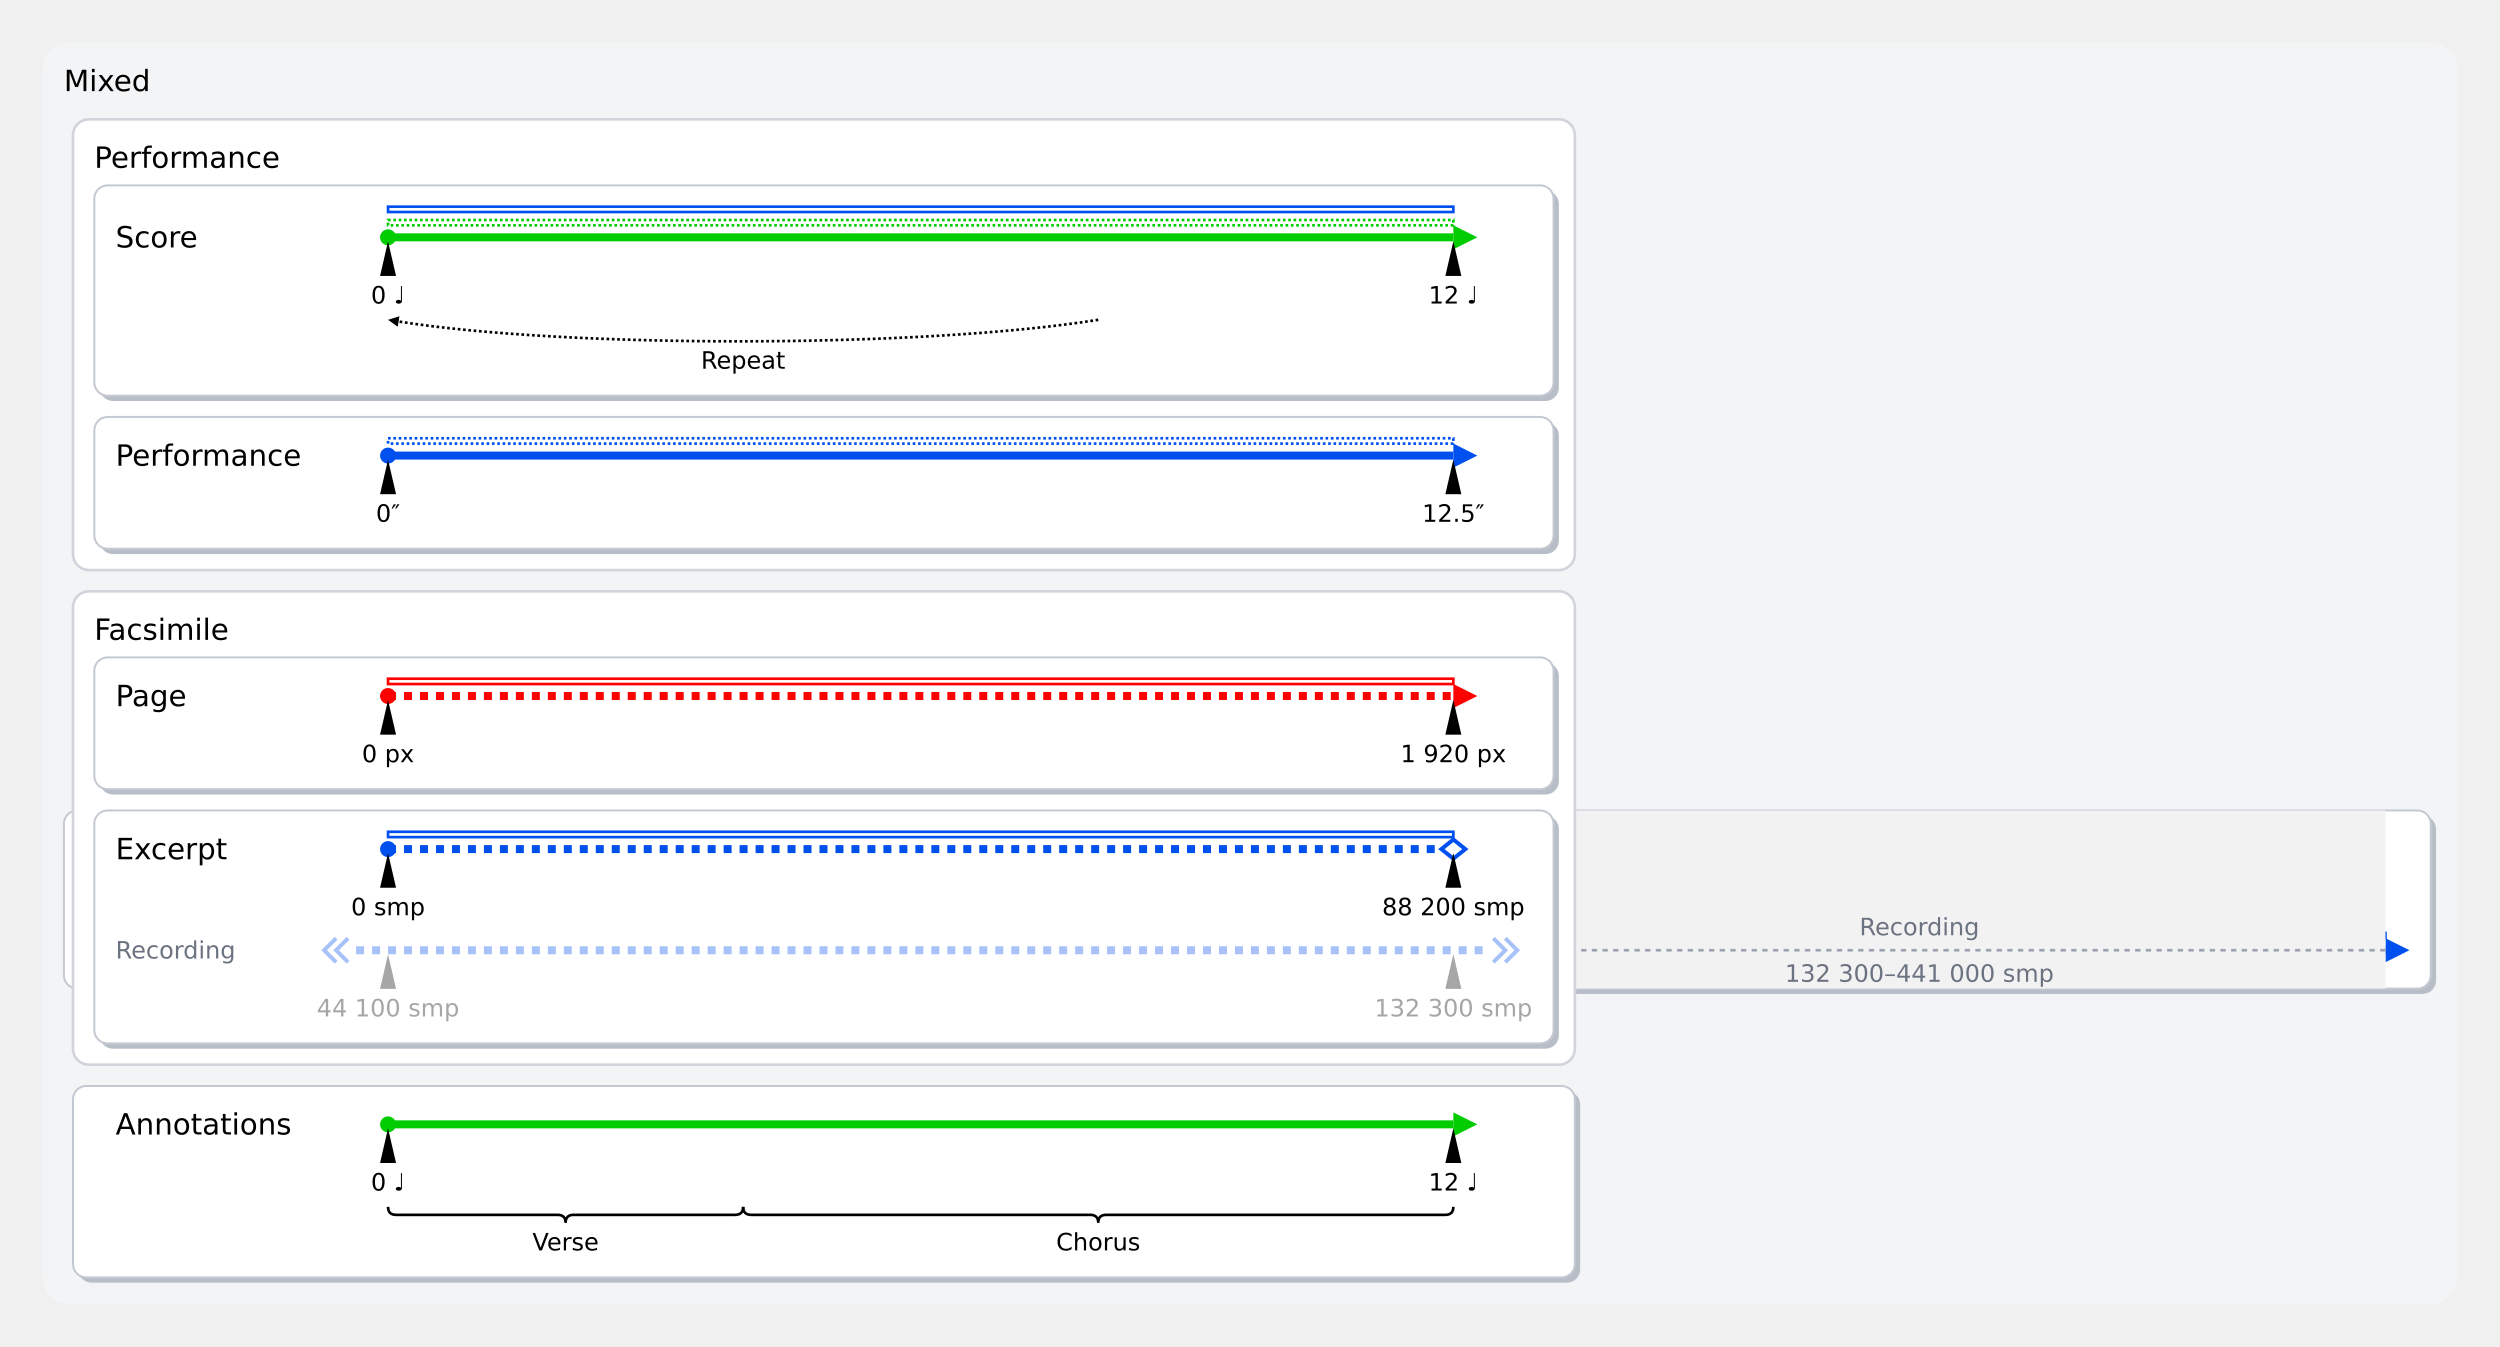
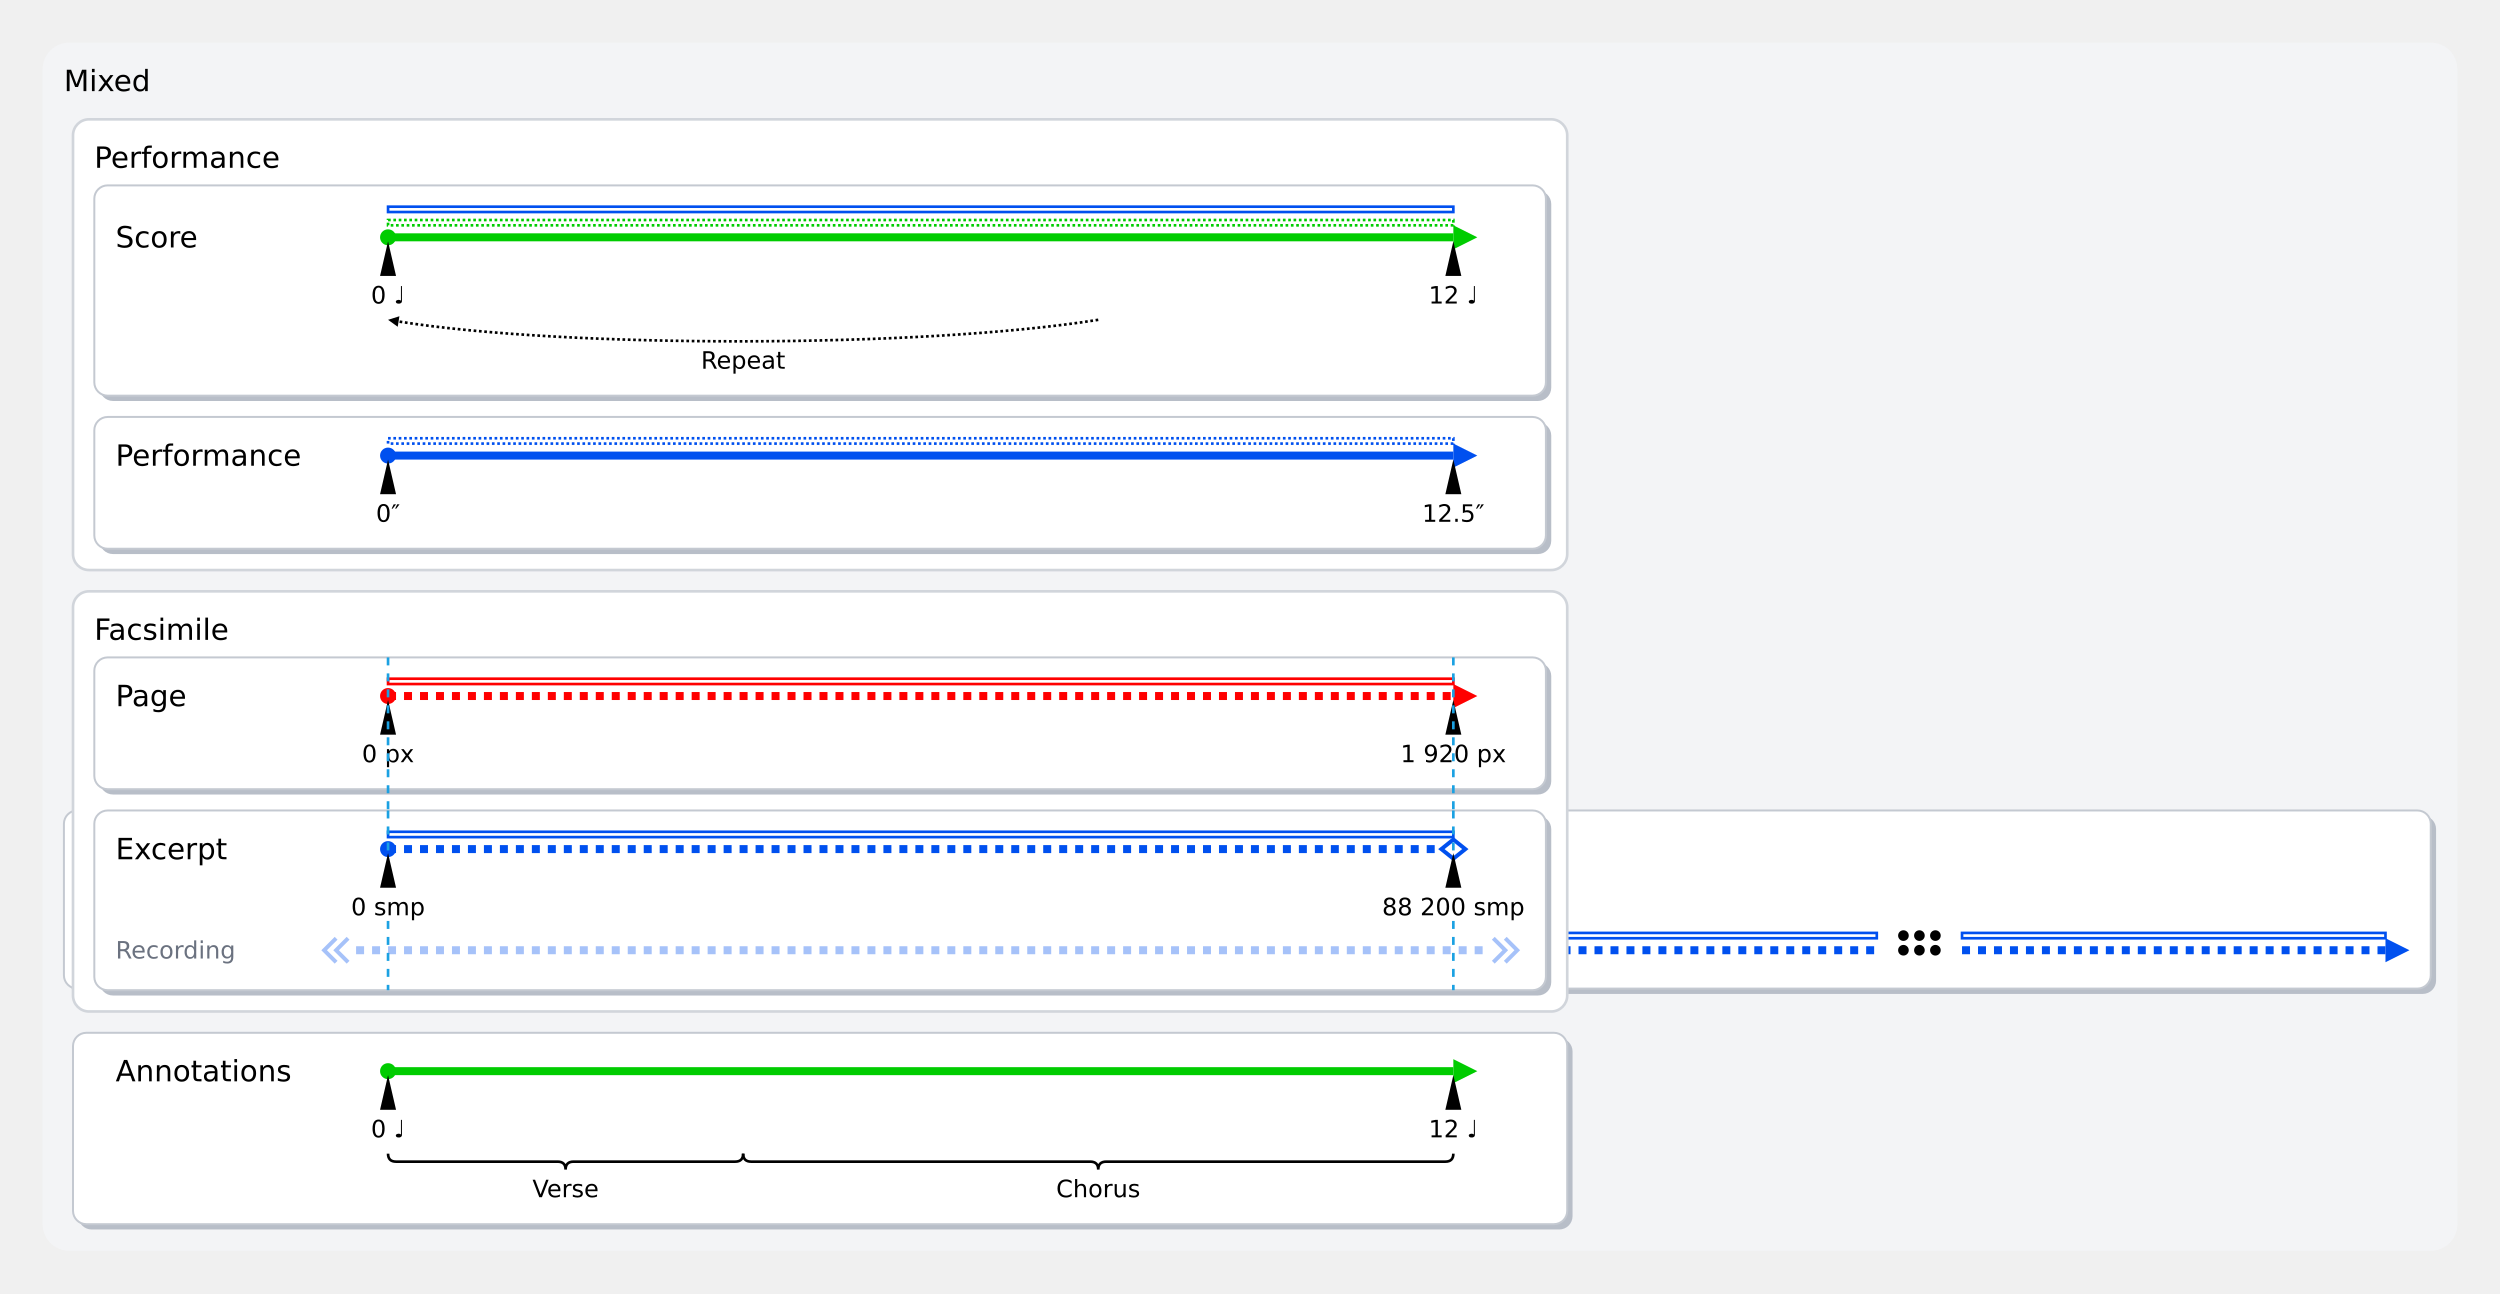
- <svg xmlns="http://www.w3.org/2000/svg" width="938.704" height="505.629" viewBox="0 0 938.704 505.629" font-family="DejaVu Sans, Noto Music" text-rendering="geometricPrecision" style="font-kerning:none;font-variant-ligatures:none">
+ <svg xmlns="http://www.w3.org/2000/svg" width="938.704" height="485.652" viewBox="0 0 938.704 485.652" font-family="DejaVu Sans, Noto Music" text-rendering="geometricPrecision" style="font-kerning:none;font-variant-ligatures:none">
  <g transform="translate(16 16)">
-     <rect x="0" y="0" width="906.704" height="473.629" rx="10" fill="#F3F4F6" />
+     <rect x="0" y="0" width="906.704" height="453.652" rx="10" fill="#F3F4F6" />
    <text data-part="name" x="8" y="18.21" text-anchor="start" font-size="11" fill="#000000">Mixed</text>
    <rect data-id="recording" data-part="card" x="10" y="290.32" width="888.704" height="66.879" rx="5" fill="#B8BEC8" />
    <rect data-id="recording" data-part="card" x="8" y="288.32" width="888.704" height="66.879" rx="5" fill="#FFFFFF" stroke="#C4C9D1" stroke-width="0.75" />
-     <polygon data-id="cmap_5" points="79.704,334.297 879.704,334.297 879.704,336.297 79.704,336.297" fill="none" stroke="#0050EF" stroke-width="1" />
+     <polygon data-id="cmap_5" points="79.704,334.297 88.701,334.297 88.701,336.297 79.704,336.297" fill="none" stroke="#0050EF" stroke-width="1" />
+     <polygon data-id="cmap_5" points="120.706,334.297 688.701,334.297 688.701,336.297 120.706,336.297" fill="none" stroke="#0050EF" stroke-width="1" />
+     <polygon data-id="cmap_5" points="720.706,334.297 879.704,334.297 879.704,336.297 720.706,336.297" fill="none" stroke="#0050EF" stroke-width="1" />
    <polygon data-id="cmap_6" points="129.704,296.82 529.704,296.82 529.704,298.82 129.704,298.82" fill="none" stroke="#0050EF" stroke-width="1" />
-     <line data-id="recording" x1="79.704" y1="340.797" x2="879.704" y2="340.797" stroke="#0050EF" stroke-width="3" stroke-dasharray="3 3" />
+     <line data-id="recording" x1="79.704" y1="340.797" x2="88.701" y2="340.797" stroke="#0050EF" stroke-width="3" stroke-dasharray="3 3" />
+     <line data-id="recording" x1="120.706" y1="340.797" x2="688.701" y2="340.797" stroke="#0050EF" stroke-width="3" stroke-dasharray="3 3" />
+     <line data-id="recording" x1="720.706" y1="340.797" x2="879.704" y2="340.797" stroke="#0050EF" stroke-width="3" stroke-dasharray="3 3" />
    <circle data-id="recording" cx="79.704" cy="340.797" r="3" fill="#0050EF" />
    <polygon data-id="recording" points="888.704,340.797 879.704,336.297 879.704,345.297" fill="#0050EF" />
    <line data-id="excerpt" x1="129.704" y1="303.32" x2="525.204" y2="303.32" stroke="#0050EF" stroke-width="3" stroke-dasharray="3 3" />
    <circle data-id="excerpt" cx="129.704" cy="303.32" r="3" fill="#0050EF" />
    <polygon data-id="excerpt" points="525.204,303.32 529.704,299.72 534.204,303.32 529.704,306.92" fill="none" stroke="#0050EF" stroke-width="1.5" />
    <polygon data-id="timestamp_3" points="129.704,304.82 126.704,317.82 132.704,317.82" fill="#000000" />
    <polygon data-id="timestamp_4" points="529.704,304.82 526.704,317.82 532.704,317.82" fill="#000000" />
    <text data-id="excerpt" data-part="name" x="16" y="307.128" text-anchor="start" font-size="11" fill="#000000">Excerpt</text>
    <text data-id="recording" data-part="name" x="16" y="344.605" text-anchor="start" font-size="11" fill="#000000">Recording</text>
    <text data-id="timestamp_3" data-part="coordinate" x="129.704" y="328.174" text-anchor="middle" font-size="9" fill="#000000">0 smp</text>
    <text data-id="timestamp_4" data-part="coordinate" x="529.704" y="328.174" text-anchor="middle" font-size="9" fill="#000000">88 200 smp</text>
-     <rect data-id="recording" data-part="elision" x="79.704" y="288.32" width="50" height="66.879" fill="#F2F2F2" />
-     <line data-id="recording" data-part="elision" x1="79.704" y1="340.797" x2="129.704" y2="340.797" stroke="#9CA3AF" stroke-width="1" stroke-dasharray="2 2" />
-     <rect data-id="recording" data-part="elision" x="529.704" y="288.32" width="350" height="66.879" fill="#F2F2F2" />
-     <line data-id="recording" data-part="elision" x1="529.704" y1="340.797" x2="879.704" y2="340.797" stroke="#9CA3AF" stroke-width="1" stroke-dasharray="2 2" />
-     <text data-id="recording" data-part="elision name" x="104.704" y="335.174" text-anchor="middle" font-size="9" fill="#6B7280">Recording</text>
-     <text data-id="recording" data-part="elision coordinate" x="104.704" y="352.651" text-anchor="middle" font-size="9" fill="#6B7280">0–44 10…</text>
-     <text data-id="recording" data-part="elision name" x="704.704" y="335.174" text-anchor="middle" font-size="9" fill="#6B7280">Recording</text>
-     <text data-id="recording" data-part="elision coordinate" x="704.704" y="352.651" text-anchor="middle" font-size="9" fill="#6B7280">132 300–441 000 smp</text>
-     <rect data-id="group_1" x="11.412" y="28.805" width="563.915" height="169.234" rx="6" fill="#FFFFFF" stroke="#D1D5DB" stroke-width="1" />
+     <line data-id="timestamp_3" data-part="line" x1="129.704" y1="288.32" x2="129.704" y2="304.82" stroke="#1BA1E2" stroke-width="1" stroke-dasharray="3 3" />
+     <line data-id="timestamp_3" data-part="line" x1="129.704" y1="330.297" x2="129.704" y2="355.199" stroke="#1BA1E2" stroke-width="1" stroke-dasharray="3 3" />
+     <line data-id="timestamp_4" data-part="line" x1="529.704" y1="288.32" x2="529.704" y2="304.82" stroke="#1BA1E2" stroke-width="1" stroke-dasharray="3 3" />
+     <line data-id="timestamp_4" data-part="line" x1="529.704" y1="330.297" x2="529.704" y2="355.199" stroke="#1BA1E2" stroke-width="1" stroke-dasharray="3 3" />
+     <circle data-id="recording" data-part="elision ellipsis" cx="98.704" cy="340.797" r="2" fill="#000000" />
+     <circle data-id="recording" data-part="elision ellipsis" cx="104.704" cy="340.797" r="2" fill="#000000" />
+     <circle data-id="recording" data-part="elision ellipsis" cx="110.704" cy="340.797" r="2" fill="#000000" />
+     <circle data-id="recording" data-part="elision ellipsis" cx="98.704" cy="335.297" r="2" fill="#000000" />
+     <circle data-id="recording" data-part="elision ellipsis" cx="104.704" cy="335.297" r="2" fill="#000000" />
+     <circle data-id="recording" data-part="elision ellipsis" cx="110.704" cy="335.297" r="2" fill="#000000" />
+     <circle data-id="recording" data-part="elision ellipsis" cx="698.704" cy="340.797" r="2" fill="#000000" />
+     <circle data-id="recording" data-part="elision ellipsis" cx="704.704" cy="340.797" r="2" fill="#000000" />
+     <circle data-id="recording" data-part="elision ellipsis" cx="710.704" cy="340.797" r="2" fill="#000000" />
+     <circle data-id="recording" data-part="elision ellipsis" cx="698.704" cy="335.297" r="2" fill="#000000" />
+     <circle data-id="recording" data-part="elision ellipsis" cx="704.704" cy="335.297" r="2" fill="#000000" />
+     <circle data-id="recording" data-part="elision ellipsis" cx="710.704" cy="335.297" r="2" fill="#000000" />
+     <rect data-id="group_1" x="11.412" y="28.805" width="561.052" height="169.234" rx="6" fill="#FFFFFF" stroke="#D1D5DB" stroke-width="1" />
    <text data-id="group_1" data-part="name" x="19.412" y="47.015" text-anchor="start" font-size="11" fill="#000000">Performance</text>
-     <rect data-id="score" data-part="card" x="21.412" y="55.609" width="547.915" height="78.953" rx="5" fill="#B8BEC8" />
-     <rect data-id="score" data-part="card" x="19.412" y="53.609" width="547.915" height="78.953" rx="5" fill="#FFFFFF" stroke="#C4C9D1" stroke-width="0.75" />
+     <rect data-id="score" data-part="card" x="21.412" y="55.609" width="545.052" height="78.953" rx="5" fill="#B8BEC8" />
+     <rect data-id="score" data-part="card" x="19.412" y="53.609" width="545.052" height="78.953" rx="5" fill="#FFFFFF" stroke="#C4C9D1" stroke-width="0.75" />
    <polygon data-id="cmap_1" points="129.704,66.609 529.704,66.609 529.704,68.609 129.704,68.609" fill="none" stroke="#00CC00" stroke-width="1" stroke-dasharray="1 1" />
    <polygon data-id="cmap_2" points="129.704,61.609 529.704,61.609 529.704,63.609 129.704,63.609" fill="none" stroke="#0050EF" stroke-width="1" />
    <path data-id="jump_from_1" d="M396.37 104.086C329.704 114.753 196.37 114.753 133.653 104.718" fill="none" stroke="#000000" stroke-width="1" stroke-dasharray="1 1" />
    <polygon data-id="jump_from_1" points="129.704,104.086 133.337,106.693 133.969,102.743" fill="#000000" />
    <line data-id="score" x1="129.704" y1="73.109" x2="529.704" y2="73.109" stroke="#00CC00" stroke-width="3" />
    <circle data-id="score" cx="129.704" cy="73.109" r="3" fill="#00CC00" />
    <polygon data-id="score" points="538.704,73.109 529.704,68.609 529.704,77.609" fill="#00CC00" />
    <polygon data-id="timestamp_9" points="129.704,74.609 126.704,87.609 132.704,87.609" fill="#000000" />
    <polygon data-id="timestamp_10" points="529.704,74.609 526.704,87.609 532.704,87.609" fill="#000000" />
    <text data-id="score" data-part="name" x="27.412" y="76.918" text-anchor="start" font-size="11" fill="#000000">Score</text>
    <text data-id="timestamp_9" data-part="coordinate" x="129.704" y="97.963" text-anchor="middle" font-size="9" fill="#000000">0 ♩</text>
    <text data-id="timestamp_10" data-part="coordinate" x="529.704" y="97.963" text-anchor="middle" font-size="9" fill="#000000">12 ♩</text>
    <text data-id="jump_from_1" data-part="label" x="263.037" y="122.44" text-anchor="middle" font-size="9" fill="#000000">Repeat</text>
-     <rect data-id="performance" data-part="card" x="21.412" y="142.562" width="547.915" height="49.477" rx="5" fill="#B8BEC8" />
-     <rect data-id="performance" data-part="card" x="19.412" y="140.562" width="547.915" height="49.477" rx="5" fill="#FFFFFF" stroke="#C4C9D1" stroke-width="0.75" />
+     <rect data-id="performance" data-part="card" x="21.412" y="142.562" width="545.052" height="49.477" rx="5" fill="#B8BEC8" />
+     <rect data-id="performance" data-part="card" x="19.412" y="140.562" width="545.052" height="49.477" rx="5" fill="#FFFFFF" stroke="#C4C9D1" stroke-width="0.75" />
    <polygon data-id="cmap_3" points="129.704,148.562 529.704,148.562 529.704,150.562 129.704,150.562" fill="none" stroke="#0050EF" stroke-width="1" stroke-dasharray="1 1" />
    <line data-id="performance" x1="129.704" y1="155.062" x2="529.704" y2="155.062" stroke="#0050EF" stroke-width="3" />
    <circle data-id="performance" cx="129.704" cy="155.062" r="3" fill="#0050EF" />
    <polygon data-id="performance" points="538.704,155.062 529.704,150.562 529.704,159.562" fill="#0050EF" />
    <polygon data-id="timestamp_7" points="129.704,156.562 126.704,169.562 132.704,169.562" fill="#000000" />
    <polygon data-id="timestamp_8" points="529.704,156.562 526.704,169.562 532.704,169.562" fill="#000000" />
    <text data-id="performance" data-part="name" x="27.412" y="158.871" text-anchor="start" font-size="11" fill="#000000">Performance</text>
    <text data-id="timestamp_7" data-part="coordinate" x="129.704" y="179.917" text-anchor="middle" font-size="9" fill="#000000">0″</text>
    <text data-id="timestamp_8" data-part="coordinate" x="529.704" y="179.917" text-anchor="middle" font-size="9" fill="#000000">12.5″</text>
-     <rect data-id="group_2" x="11.412" y="206.039" width="563.915" height="177.734" rx="6" fill="#FFFFFF" stroke="#D1D5DB" stroke-width="1" />
+     <rect data-id="group_2" x="11.412" y="206.039" width="561.052" height="157.758" rx="6" fill="#FFFFFF" stroke="#D1D5DB" stroke-width="1" />
    <text data-id="group_2" data-part="name" x="19.412" y="224.25" text-anchor="start" font-size="11" fill="#000000">Facsimile</text>
-     <rect data-id="page" data-part="card" x="21.412" y="232.844" width="547.915" height="49.477" rx="5" fill="#B8BEC8" />
-     <rect data-id="page" data-part="card" x="19.412" y="230.844" width="547.915" height="49.477" rx="5" fill="#FFFFFF" stroke="#C4C9D1" stroke-width="0.75" />
+     <rect data-id="page" data-part="card" x="21.412" y="232.844" width="545.052" height="49.477" rx="5" fill="#B8BEC8" />
+     <rect data-id="page" data-part="card" x="19.412" y="230.844" width="545.052" height="49.477" rx="5" fill="#FFFFFF" stroke="#C4C9D1" stroke-width="0.75" />
    <polygon data-id="cmap_4" points="129.704,238.844 529.704,238.844 529.704,240.844 129.704,240.844" fill="none" stroke="#FF0000" stroke-width="1" />
    <line data-id="page" x1="129.704" y1="245.344" x2="529.704" y2="245.344" stroke="#FF0000" stroke-width="3" stroke-dasharray="3 3" />
    <circle data-id="page" cx="129.704" cy="245.344" r="3" fill="#FF0000" />
    <polygon data-id="page" points="538.704,245.344 529.704,240.844 529.704,249.844" fill="#FF0000" />
    <polygon data-id="timestamp_5" points="129.704,246.844 126.704,259.844 132.704,259.844" fill="#000000" />
    <polygon data-id="timestamp_6" points="529.704,246.844 526.704,259.844 532.704,259.844" fill="#000000" />
    <text data-id="page" data-part="name" x="27.412" y="249.152" text-anchor="start" font-size="11" fill="#000000">Page</text>
    <text data-id="timestamp_5" data-part="coordinate" x="129.704" y="270.198" text-anchor="middle" font-size="9" fill="#000000">0 px</text>
    <text data-id="timestamp_6" data-part="coordinate" x="529.704" y="270.198" text-anchor="middle" font-size="9" fill="#000000">1 920 px</text>
-     <rect data-id="excerpt" data-part="card" x="21.412" y="290.32" width="547.915" height="87.453" rx="5" fill="#B8BEC8" />
-     <rect data-id="excerpt" data-part="card" x="19.412" y="288.32" width="547.915" height="87.453" rx="5" fill="#FFFFFF" stroke="#C4C9D1" stroke-width="0.75" />
+     <rect data-id="excerpt" data-part="card" x="21.412" y="290.32" width="545.052" height="67.477" rx="5" fill="#B8BEC8" />
+     <rect data-id="excerpt" data-part="card" x="19.412" y="288.32" width="545.052" height="67.477" rx="5" fill="#FFFFFF" stroke="#C4C9D1" stroke-width="0.75" />
    <polygon data-id="cmap_6" points="129.704,296.32 529.704,296.32 529.704,298.32 129.704,298.32" fill="none" stroke="#0050EF" stroke-width="1" />
    <line data-id="recording" x1="117.704" y1="340.797" x2="541.704" y2="340.797" stroke="#0050EF" stroke-width="3" stroke-dasharray="3 3" opacity="0.35" />
    <polyline data-id="recording" points="114.704,336.297 110.204,340.797 114.704,345.297" fill="none" stroke="#0050EF" stroke-width="1.5" opacity="0.35" />
    <polyline data-id="recording" points="110.204,336.297 105.704,340.797 110.204,345.297" fill="none" stroke="#0050EF" stroke-width="1.5" opacity="0.35" />
    <polyline data-id="recording" points="544.704,336.297 549.204,340.797 544.704,345.297" fill="none" stroke="#0050EF" stroke-width="1.5" opacity="0.35" />
    <polyline data-id="recording" points="549.204,336.297 553.704,340.797 549.204,345.297" fill="none" stroke="#0050EF" stroke-width="1.5" opacity="0.35" />
    <line data-id="excerpt" x1="129.704" y1="302.82" x2="525.204" y2="302.82" stroke="#0050EF" stroke-width="3" stroke-dasharray="3 3" />
    <circle data-id="excerpt" cx="129.704" cy="302.82" r="3" fill="#0050EF" />
    <polygon data-id="excerpt" points="525.204,302.82 529.704,299.22 534.204,302.82 529.704,306.42" fill="none" stroke="#0050EF" stroke-width="1.5" />
-     <polygon data-id="excerpt" data-part="start" points="129.704,342.297 126.704,355.297 132.704,355.297" fill="#000000" opacity="0.35" />
-     <polygon data-id="excerpt" data-part="end" points="529.704,342.297 526.704,355.297 532.704,355.297" fill="#000000" opacity="0.35" />
    <polygon data-id="timestamp_3" points="129.704,304.32 126.704,317.32 132.704,317.32" fill="#000000" />
    <polygon data-id="timestamp_4" points="529.704,304.32 526.704,317.32 532.704,317.32" fill="#000000" />
    <text data-id="recording" data-part="name" x="27.412" y="343.913" text-anchor="start" font-size="9" fill="#6B7280">Recording</text>
    <text data-id="excerpt" data-part="name" x="27.412" y="306.628" text-anchor="start" font-size="11" fill="#000000">Excerpt</text>
-     <text data-id="excerpt" data-part="start label" x="129.704" y="365.651" text-anchor="middle" font-size="9" fill="#000000" opacity="0.35">44 100 smp</text>
-     <text data-id="excerpt" data-part="end label" x="529.704" y="365.651" text-anchor="middle" font-size="9" fill="#000000" opacity="0.35">132 300 smp</text>
    <text data-id="timestamp_3" data-part="coordinate" x="129.704" y="327.674" text-anchor="middle" font-size="9" fill="#000000">0 smp</text>
    <text data-id="timestamp_4" data-part="coordinate" x="529.704" y="327.674" text-anchor="middle" font-size="9" fill="#000000">88 200 smp</text>
-     <rect data-id="annotations" data-part="card" x="13.412" y="393.773" width="563.915" height="71.856" rx="5" fill="#B8BEC8" />
-     <rect data-id="annotations" data-part="card" x="11.412" y="391.773" width="563.915" height="71.856" rx="5" fill="#FFFFFF" stroke="#C4C9D1" stroke-width="0.75" />
-     <path data-id="region_1" d="M129.704 437.152Q129.704 440.152 132.704 440.152L193.37 440.152Q196.37 440.152 196.37 443.152Q196.37 440.152 199.37 440.152L260.037 440.152Q263.037 440.152 263.037 437.152" fill="none" stroke="#000000" stroke-width="1" />
-     <path data-id="region_2" d="M263.037 437.152Q263.037 440.152 266.037 440.152L393.37 440.152Q396.37 440.152 396.37 443.152Q396.37 440.152 399.37 440.152L526.704 440.152Q529.704 440.152 529.704 437.152" fill="none" stroke="#000000" stroke-width="1" />
-     <line data-id="annotations" x1="129.704" y1="406.176" x2="529.704" y2="406.176" stroke="#00CC00" stroke-width="3" />
-     <circle data-id="annotations" cx="129.704" cy="406.176" r="3" fill="#00CC00" />
-     <polygon data-id="annotations" points="538.704,406.176 529.704,401.676 529.704,410.676" fill="#00CC00" />
-     <polygon data-id="timestamp_1" points="129.704,407.676 126.704,420.676 132.704,420.676" fill="#000000" />
-     <polygon data-id="timestamp_2" points="529.704,407.676 526.704,420.676 532.704,420.676" fill="#000000" />
-     <text data-id="annotations" data-part="name" x="27.412" y="409.984" text-anchor="start" font-size="11" fill="#000000">Annotations</text>
-     <text data-id="timestamp_1" data-part="coordinate" x="129.704" y="431.03" text-anchor="middle" font-size="9" fill="#000000">0 ♩</text>
-     <text data-id="timestamp_2" data-part="coordinate" x="529.704" y="431.03" text-anchor="middle" font-size="9" fill="#000000">12 ♩</text>
-     <text data-id="region_1" data-part="label" x="196.37" y="453.506" text-anchor="middle" font-size="9" fill="#000000">Verse</text>
-     <text data-id="region_2" data-part="label" x="396.37" y="453.506" text-anchor="middle" font-size="9" fill="#000000">Chorus</text>
+     <line data-id="timestamp_3" data-part="line" x1="129.704" y1="288.32" x2="129.704" y2="304.32" stroke="#1BA1E2" stroke-width="1" stroke-dasharray="3 3" />
+     <line data-id="timestamp_3" data-part="line" x1="129.704" y1="329.797" x2="129.704" y2="355.797" stroke="#1BA1E2" stroke-width="1" stroke-dasharray="3 3" />
+     <line data-id="timestamp_4" data-part="line" x1="529.704" y1="288.32" x2="529.704" y2="304.32" stroke="#1BA1E2" stroke-width="1" stroke-dasharray="3 3" />
+     <line data-id="timestamp_4" data-part="line" x1="529.704" y1="329.797" x2="529.704" y2="355.797" stroke="#1BA1E2" stroke-width="1" stroke-dasharray="3 3" />
+     <rect data-id="annotations" data-part="card" x="13.412" y="373.797" width="561.052" height="71.856" rx="5" fill="#B8BEC8" />
+     <rect data-id="annotations" data-part="card" x="11.412" y="371.797" width="561.052" height="71.856" rx="5" fill="#FFFFFF" stroke="#C4C9D1" stroke-width="0.75" />
+     <path data-id="region_1" d="M129.704 417.176Q129.704 420.176 132.704 420.176L193.37 420.176Q196.37 420.176 196.37 423.176Q196.37 420.176 199.37 420.176L260.037 420.176Q263.037 420.176 263.037 417.176" fill="none" stroke="#000000" stroke-width="1" />
+     <path data-id="region_2" d="M263.037 417.176Q263.037 420.176 266.037 420.176L393.37 420.176Q396.37 420.176 396.37 423.176Q396.37 420.176 399.37 420.176L526.704 420.176Q529.704 420.176 529.704 417.176" fill="none" stroke="#000000" stroke-width="1" />
+     <line data-id="annotations" x1="129.704" y1="386.199" x2="529.704" y2="386.199" stroke="#00CC00" stroke-width="3" />
+     <circle data-id="annotations" cx="129.704" cy="386.199" r="3" fill="#00CC00" />
+     <polygon data-id="annotations" points="538.704,386.199 529.704,381.699 529.704,390.699" fill="#00CC00" />
+     <polygon data-id="timestamp_1" points="129.704,387.699 126.704,400.699 132.704,400.699" fill="#000000" />
+     <polygon data-id="timestamp_2" points="529.704,387.699 526.704,400.699 532.704,400.699" fill="#000000" />
+     <text data-id="annotations" data-part="name" x="27.412" y="390.007" text-anchor="start" font-size="11" fill="#000000">Annotations</text>
+     <text data-id="timestamp_1" data-part="coordinate" x="129.704" y="411.053" text-anchor="middle" font-size="9" fill="#000000">0 ♩</text>
+     <text data-id="timestamp_2" data-part="coordinate" x="529.704" y="411.053" text-anchor="middle" font-size="9" fill="#000000">12 ♩</text>
+     <text data-id="region_1" data-part="label" x="196.37" y="433.53" text-anchor="middle" font-size="9" fill="#000000">Verse</text>
+     <text data-id="region_2" data-part="label" x="396.37" y="433.53" text-anchor="middle" font-size="9" fill="#000000">Chorus</text>
+     <line data-id="timestamp_3" data-part="line" x1="129.704" y1="230.844" x2="129.704" y2="288.32" stroke="#1BA1E2" stroke-width="1" stroke-dasharray="3 3" />
+     <line data-id="timestamp_4" data-part="line" x1="529.704" y1="230.844" x2="529.704" y2="288.32" stroke="#1BA1E2" stroke-width="1" stroke-dasharray="3 3" />
  </g>
</svg>
